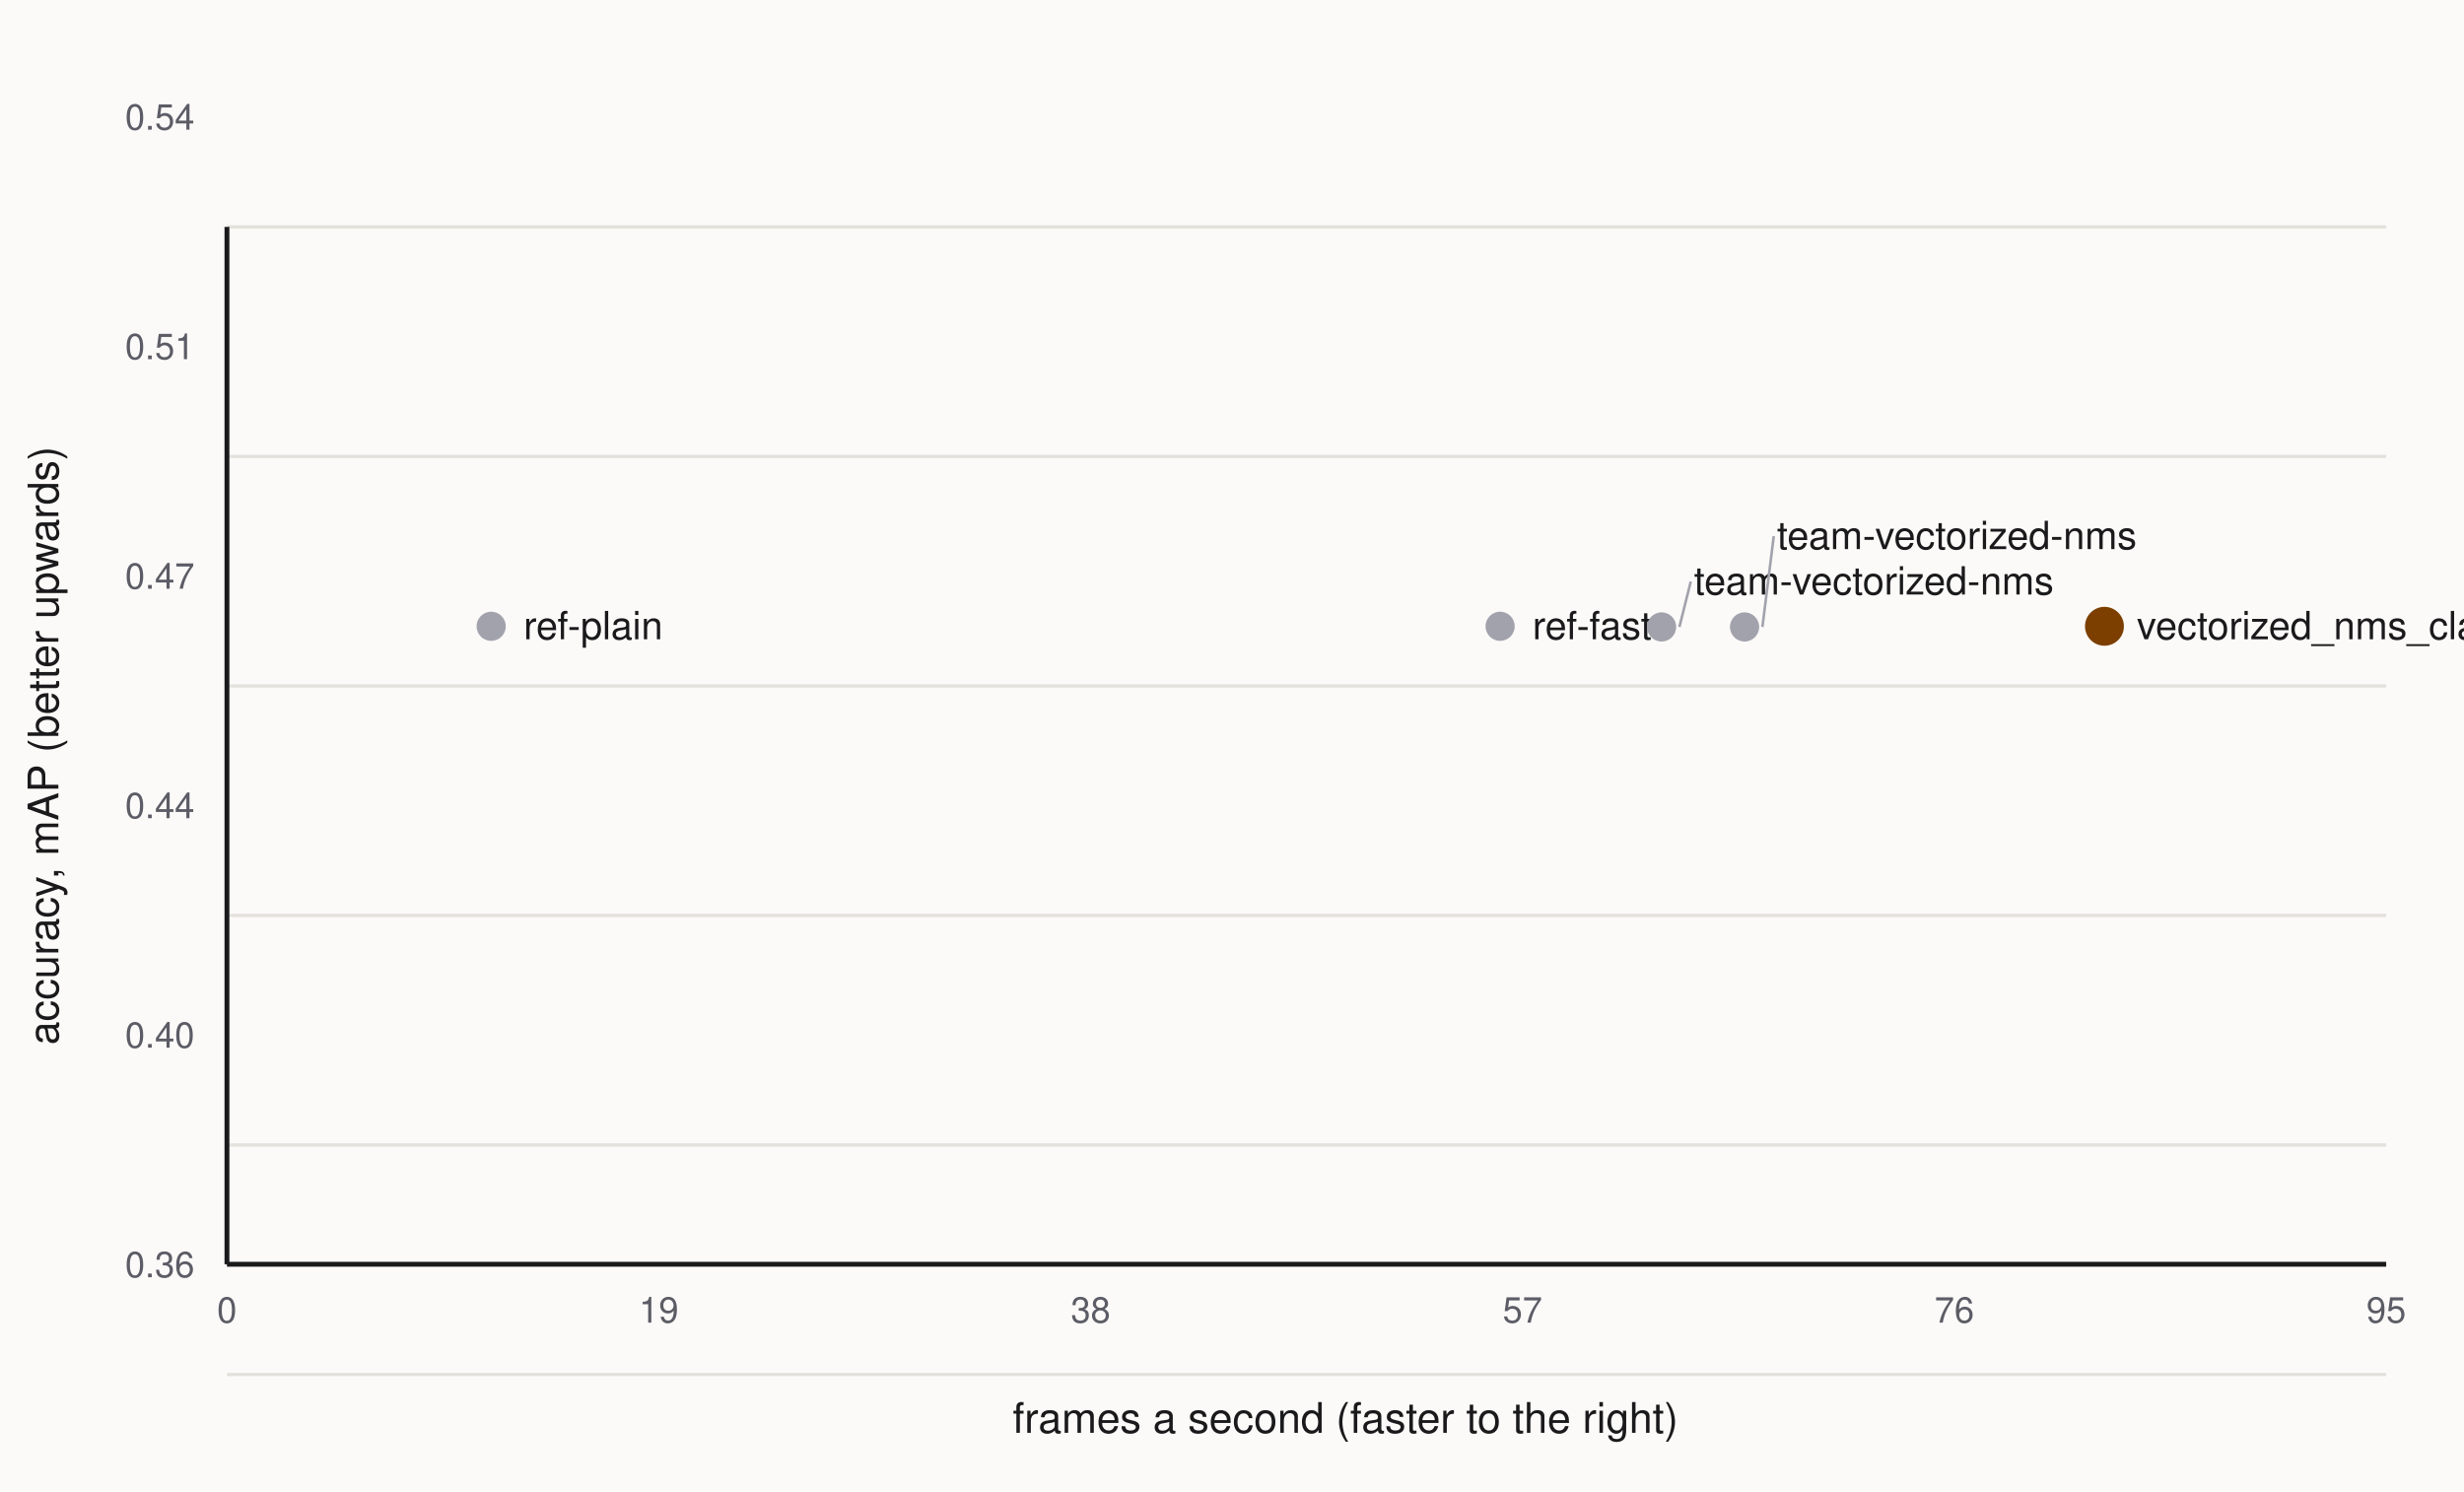
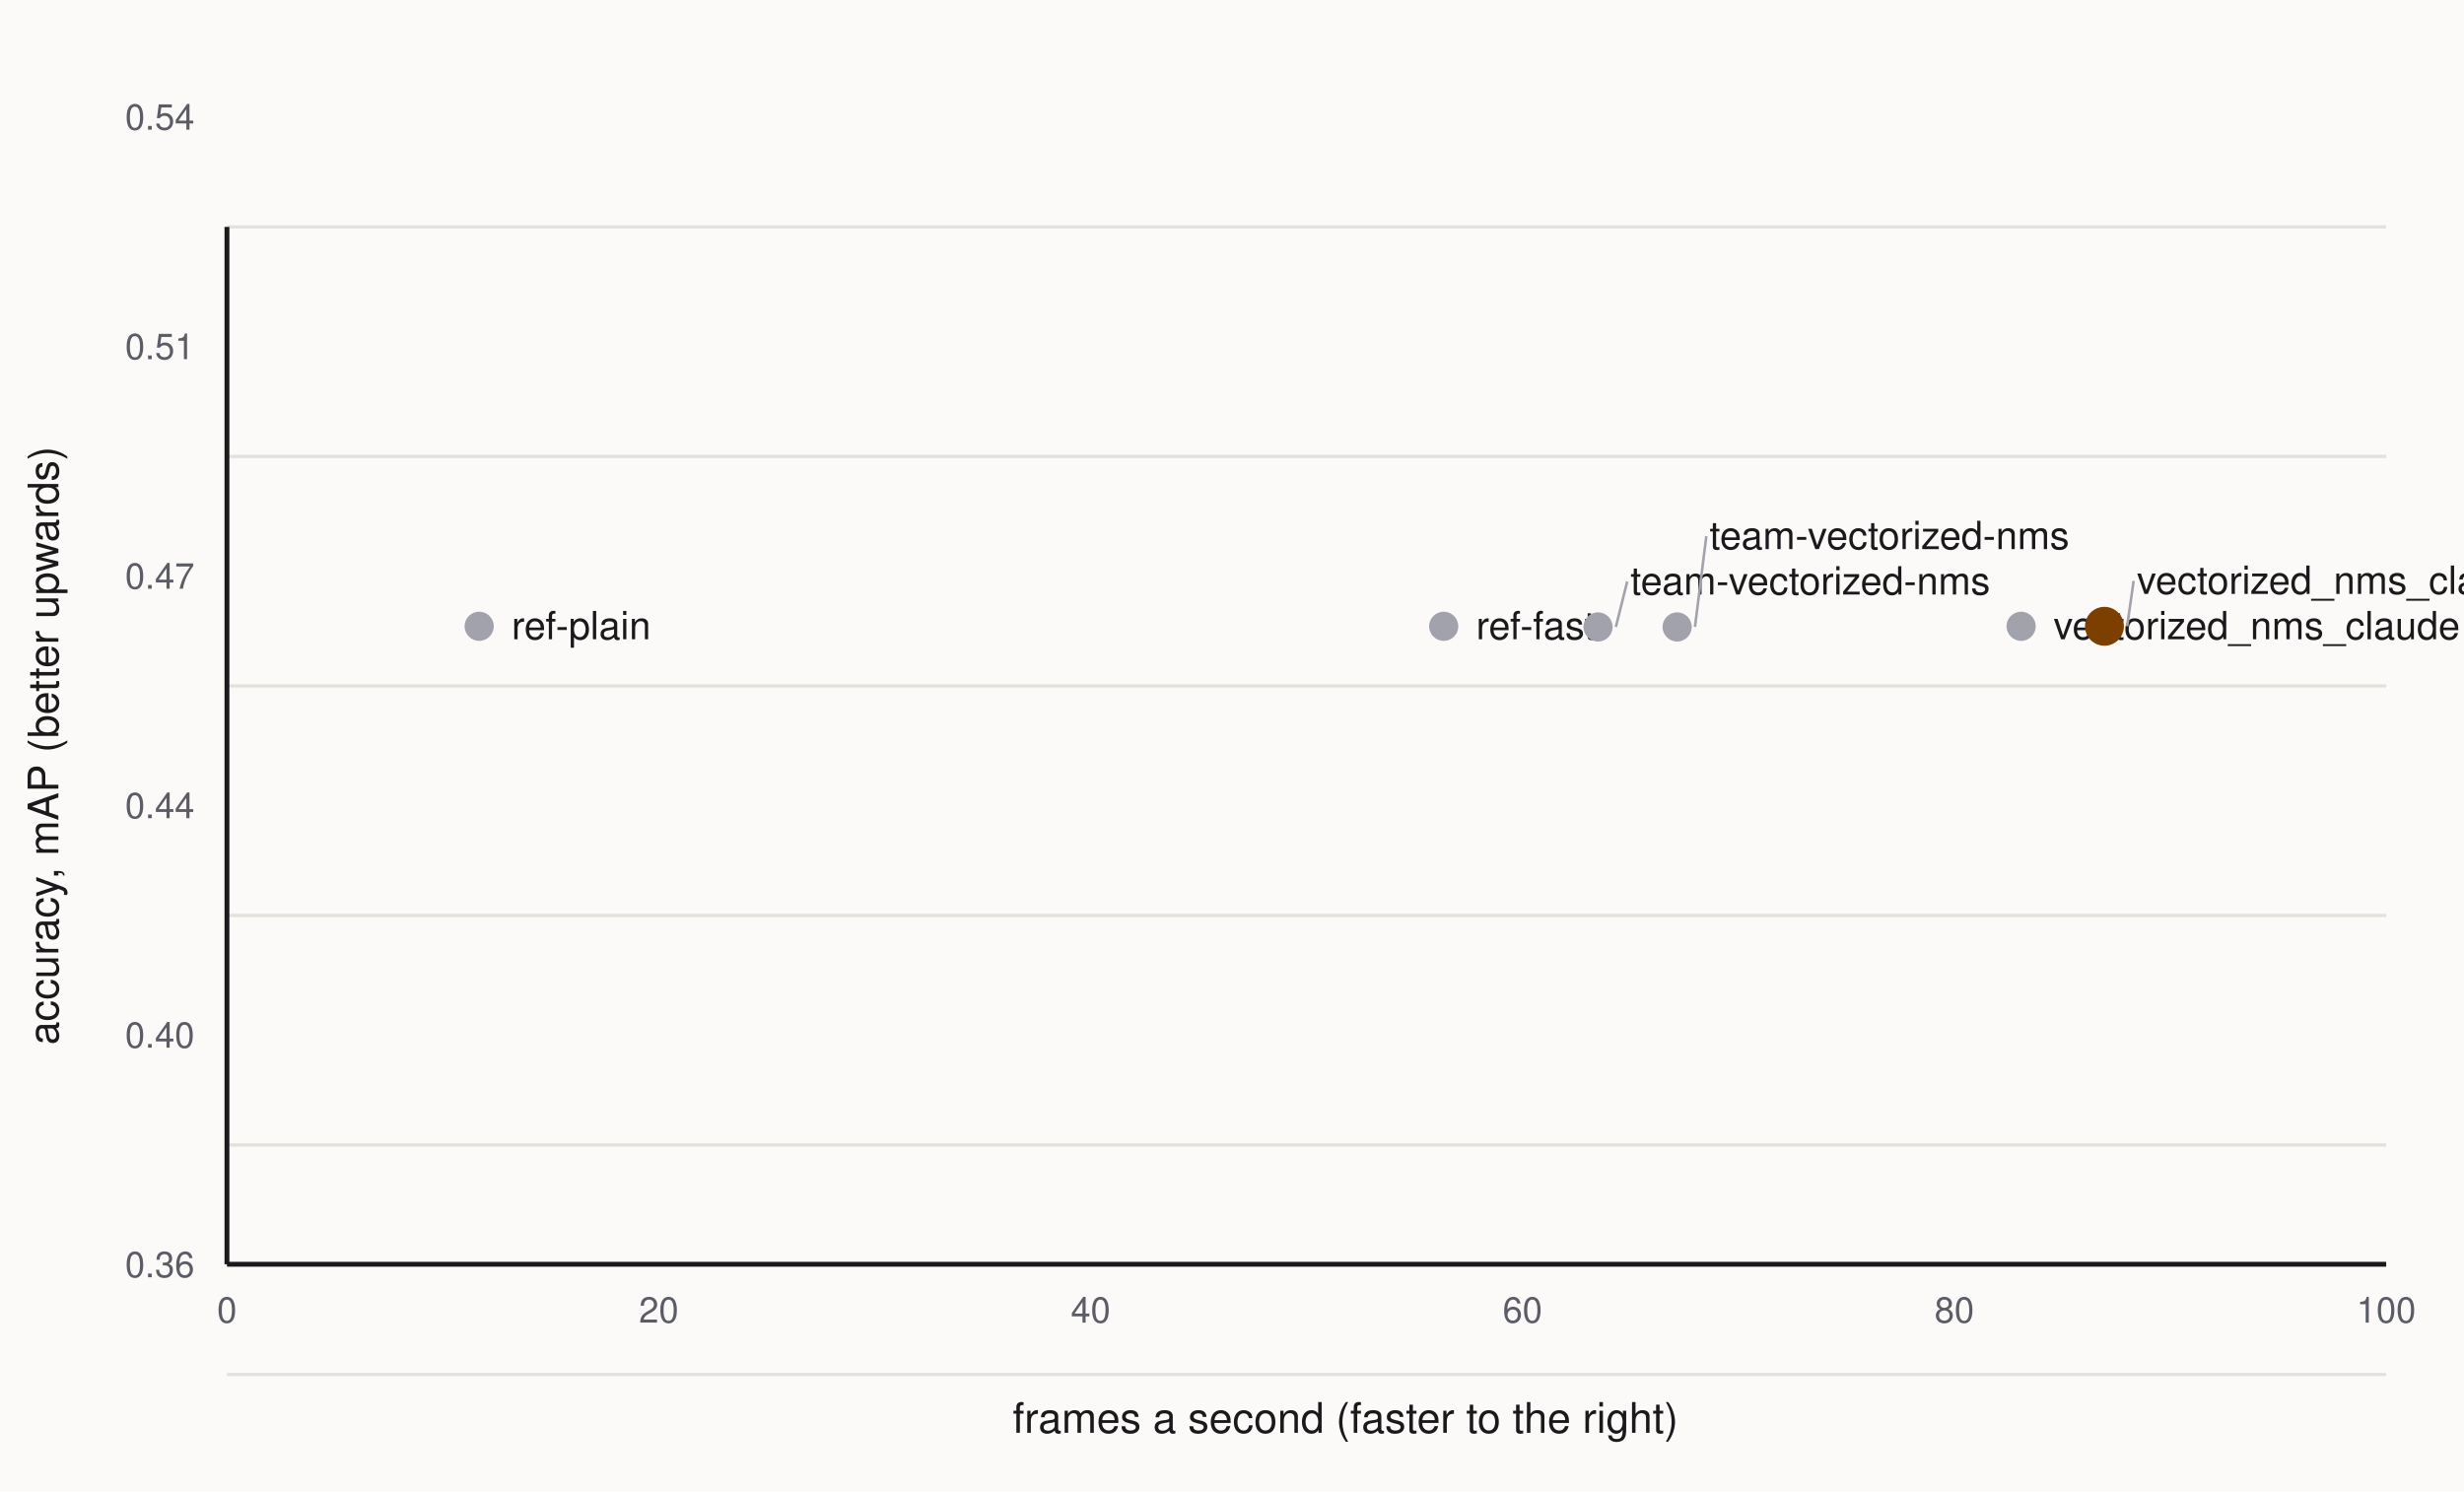
<svg xmlns="http://www.w3.org/2000/svg" width="760" height="460" viewBox="0 0 760 460" font-family="Helvetica,Arial,sans-serif">
  <rect width="760" height="460" fill="#fbfaf8" />
  <line x1="70" y1="70.0" x2="736" y2="70.0" stroke="#e3e1dc" />
  <line x1="70" y1="140.8" x2="736" y2="140.8" stroke="#e3e1dc" />
  <line x1="70" y1="211.6" x2="736" y2="211.6" stroke="#e3e1dc" />
  <line x1="70" y1="282.4" x2="736" y2="282.4" stroke="#e3e1dc" />
  <line x1="70" y1="353.2" x2="736" y2="353.2" stroke="#e3e1dc" />
  <line x1="70" y1="424.0" x2="736" y2="424.0" stroke="#e3e1dc" />
  <line x1="70" y1="390" x2="736" y2="390" stroke="#1a1a1c" stroke-width="1.5" />
  <line x1="70" y1="70" x2="70" y2="390" stroke="#1a1a1c" stroke-width="1.5" />
  <text x="60" y="394.0" font-size="11" fill="#5c5c66" text-anchor="end">0.36</text>
  <text x="60" y="323.2" font-size="11" fill="#5c5c66" text-anchor="end">0.40</text>
  <text x="60" y="252.4" font-size="11" fill="#5c5c66" text-anchor="end">0.44</text>
  <text x="60" y="181.6" font-size="11" fill="#5c5c66" text-anchor="end">0.47</text>
  <text x="60" y="110.8" font-size="11" fill="#5c5c66" text-anchor="end">0.51</text>
  <text x="60" y="40.0" font-size="11" fill="#5c5c66" text-anchor="end">0.54</text>
  <text x="70.0" y="408" font-size="11" fill="#5c5c66" text-anchor="middle">0</text>
-   <text x="203.2" y="408" font-size="11" fill="#5c5c66" text-anchor="middle">19</text>
-   <text x="336.4" y="408" font-size="11" fill="#5c5c66" text-anchor="middle">38</text>
-   <text x="469.6" y="408" font-size="11" fill="#5c5c66" text-anchor="middle">57</text>
-   <text x="602.8" y="408" font-size="11" fill="#5c5c66" text-anchor="middle">76</text>
-   <text x="736.0" y="408" font-size="11" fill="#5c5c66" text-anchor="middle">95</text>
+   <text x="203.2" y="408" font-size="11" fill="#5c5c66" text-anchor="middle">20</text>
+   <text x="336.4" y="408" font-size="11" fill="#5c5c66" text-anchor="middle">40</text>
+   <text x="469.6" y="408" font-size="11" fill="#5c5c66" text-anchor="middle">60</text>
+   <text x="602.8" y="408" font-size="11" fill="#5c5c66" text-anchor="middle">80</text>
+   <text x="736.0" y="408" font-size="11" fill="#5c5c66" text-anchor="middle">100</text>
  <text x="415" y="442" font-size="13" fill="#1a1a1c" text-anchor="middle">frames a second  (faster to the right)</text>
  <text x="18" y="230" font-size="13" fill="#1a1a1c" text-anchor="middle" transform="rotate(-90 18 230)">accuracy, mAP  (better upwards)</text>
-   <circle cx="151.5" cy="193.2" r="4.5" fill="#a2a2ad" />
-   <text x="161.5" y="197.2" font-size="12" fill="#1a1a1c">ref-plain</text>
-   <circle cx="462.7" cy="193.2" r="4.5" fill="#a2a2ad" />
-   <text x="472.7" y="197.2" font-size="12" fill="#1a1a1c">ref-fast</text>
-   <circle cx="512.5" cy="193.4" r="4.5" fill="#a2a2ad" />
-   <line x1="518.0" y1="193.4" x2="521.5" y2="179.4" stroke="#a2a2ad" stroke-width="0.8" />
-   <text x="522.5" y="183.4" font-size="12" fill="#1a1a1c">team-vectorized-nms</text>
-   <circle cx="538.1" cy="193.4" r="4.5" fill="#a2a2ad" />
-   <line x1="543.6" y1="193.4" x2="547.1" y2="165.4" stroke="#a2a2ad" stroke-width="0.8" />
-   <text x="548.1" y="169.4" font-size="12" fill="#1a1a1c">team-vectorized-nms</text>
+   <circle cx="147.8" cy="193.2" r="4.5" fill="#a2a2ad" />
+   <text x="157.8" y="197.2" font-size="12" fill="#1a1a1c">ref-plain</text>
+   <circle cx="445.3" cy="193.2" r="4.5" fill="#a2a2ad" />
+   <text x="455.3" y="197.2" font-size="12" fill="#1a1a1c">ref-fast</text>
+   <circle cx="492.9" cy="193.4" r="4.5" fill="#a2a2ad" />
+   <line x1="498.4" y1="193.4" x2="501.9" y2="179.4" stroke="#a2a2ad" stroke-width="0.8" />
+   <text x="502.9" y="183.4" font-size="12" fill="#1a1a1c">team-vectorized-nms</text>
+   <circle cx="517.3" cy="193.4" r="4.5" fill="#a2a2ad" />
+   <line x1="522.8" y1="193.4" x2="526.3" y2="165.4" stroke="#a2a2ad" stroke-width="0.8" />
+   <text x="527.3" y="169.4" font-size="12" fill="#1a1a1c">team-vectorized-nms</text>
+   <circle cx="623.4" cy="193.2" r="4.5" fill="#a2a2ad" />
+   <text x="633.4" y="197.2" font-size="12" fill="#1a1a1c">vectorized_nms_claude</text>
  <circle cx="649.1" cy="193.2" r="6" fill="#7c3f00" />
-   <text x="659.1" y="197.2" font-size="12" fill="#1a1a1c">vectorized_nms_claude</text>
+   <line x1="656.1" y1="193.2" x2="658.1" y2="179.2" stroke="#a2a2ad" stroke-width="0.8" />
+   <text x="659.1" y="183.2" font-size="12" fill="#1a1a1c">vectorized_nms_claude</text>
</svg>
